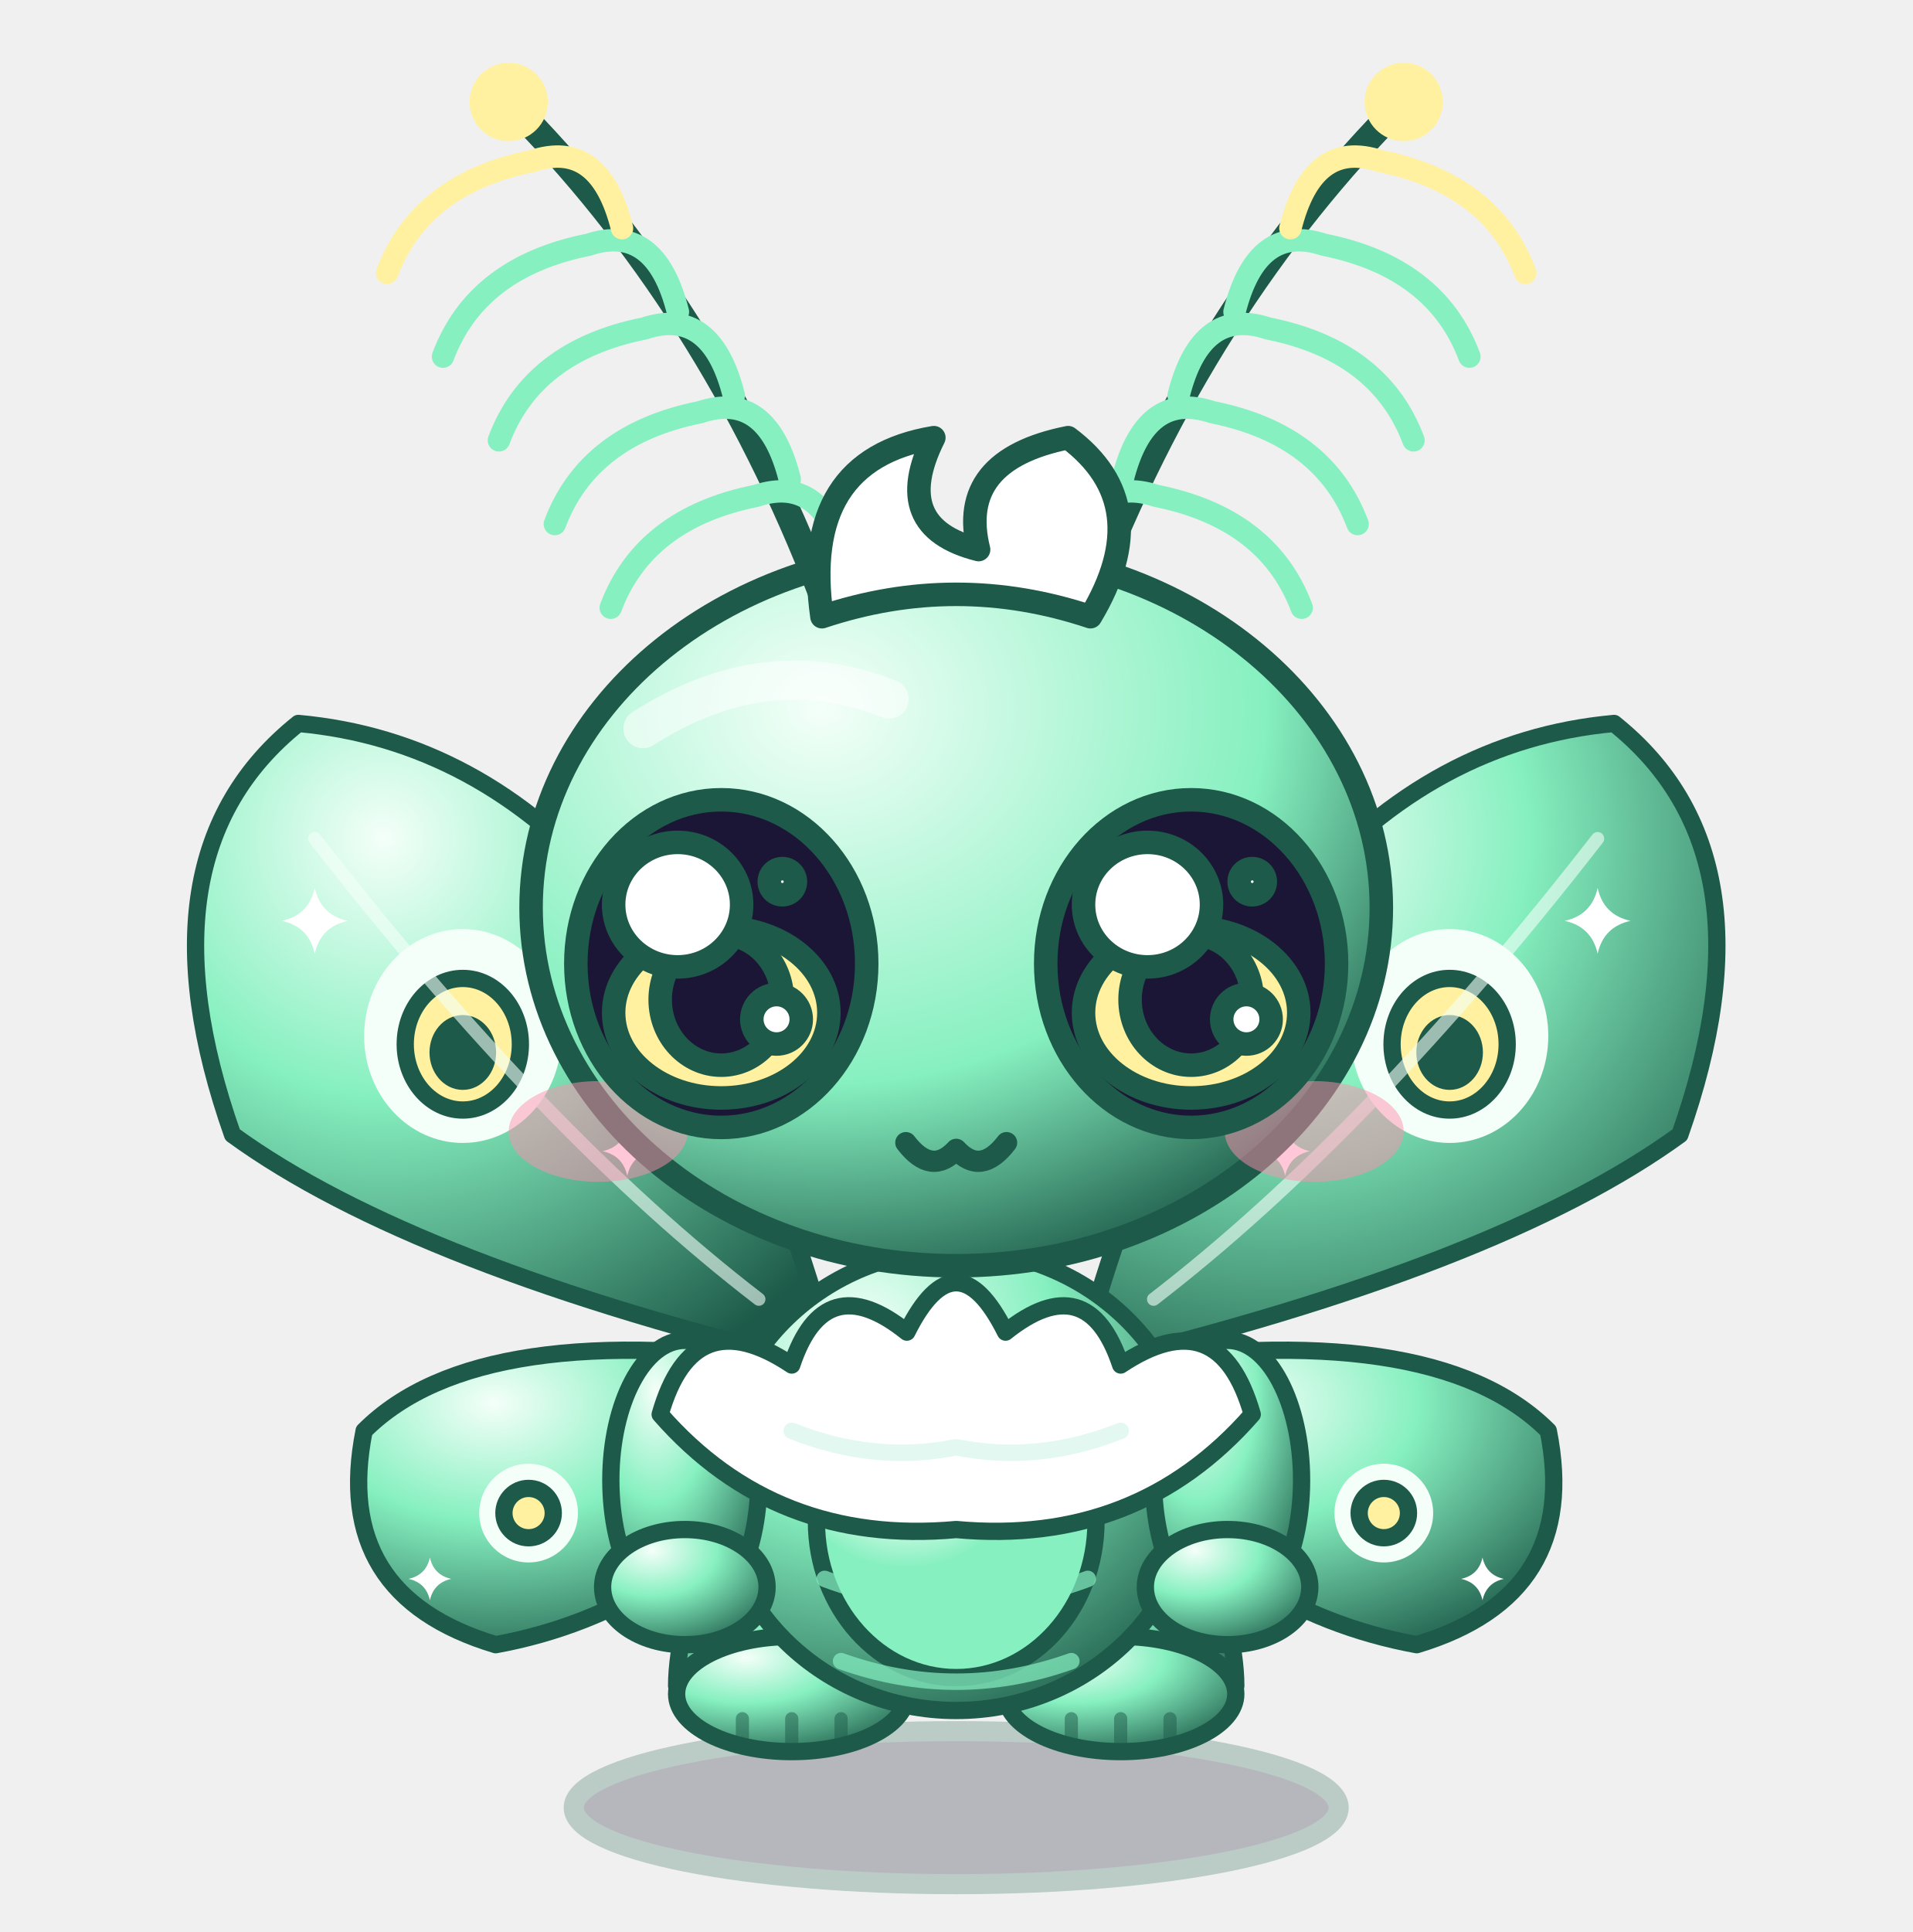
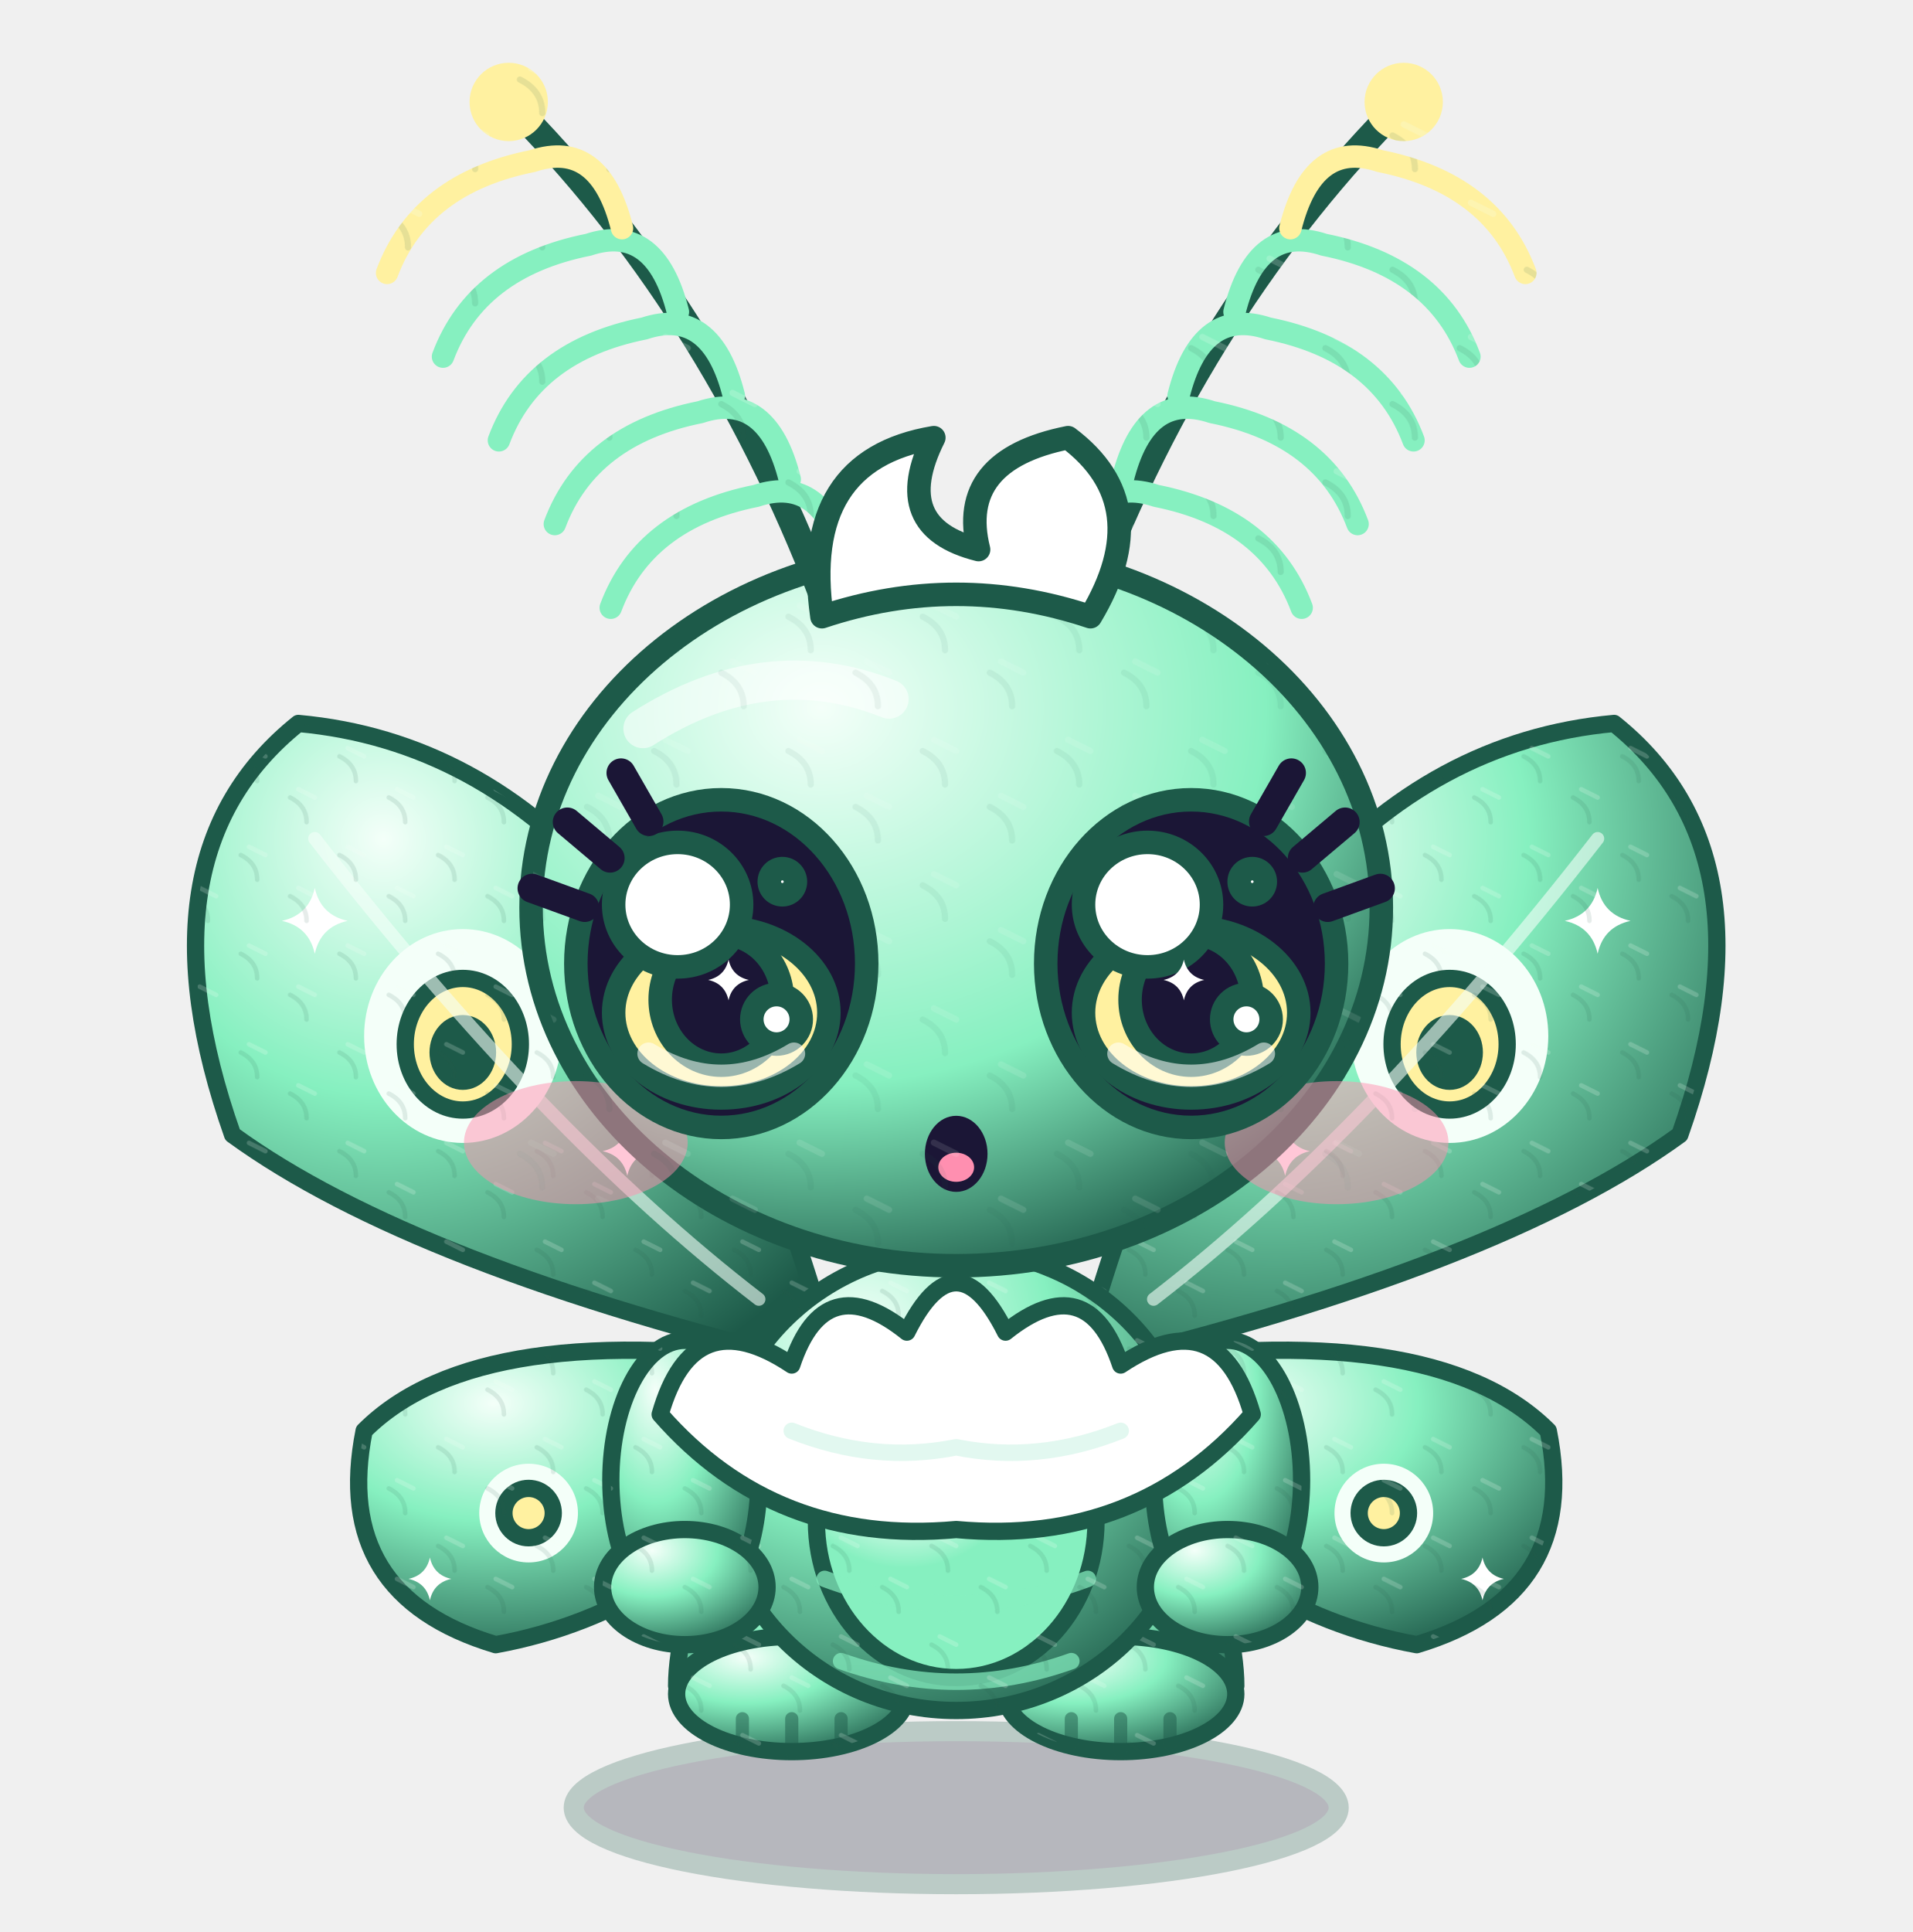
<svg xmlns="http://www.w3.org/2000/svg" viewBox="0 -12 200 202">
  <defs>
    <radialGradient id="lumoth-down-body" cx="30%" cy="18%" r="95%">
      <stop stop-color="#f4fff9" />
      <stop offset=".42" stop-color="#86f0c0" />
      <stop offset="1" stop-color="#1d5a49" />
    </radialGradient>
    <radialGradient id="lumoth-down-face" cx="34%" cy="22%" r="85%">
      <stop stop-color="#f4fff9" />
      <stop offset=".62" stop-color="#86f0c0" />
      <stop offset="1" stop-color="#1d5a49" />
    </radialGradient>
    <radialGradient id="lumoth-down-pearl" cx="32%" cy="15%">
      <stop stop-color="#ffffff" />
      <stop offset=".55" stop-color="#f4fff9" />
      <stop offset="1" stop-color="#86f0c0" />
    </radialGradient>
    <linearGradient id="lumoth-down-jewel" x2=".8" y2="1">
      <stop stop-color="#ffffff" />
      <stop offset=".3" stop-color="#fff1a0" />
      <stop offset="1" stop-color="#86f0c0" />
    </linearGradient>
    <radialGradient id="lumoth-down-shine">
      <stop stop-color="#ffffff" />
      <stop offset=".35" stop-color="#fff1a0" />
      <stop offset="1" stop-color="#fff1a0" stop-opacity="0" />
    </radialGradient>
+   </defs>
+   <defs>
+     <pattern id="lumoth-down-surface" width="12" height="12" patternUnits="userSpaceOnUse">
+       <g fill="none" stroke-width=".55" stroke-linecap="round">
+         <path d="M1 2q2 1 2 3M7 7q2 1 2 3" stroke="#1d5a49" opacity=".16" />
+         <path d="M2 1l2 1M8 6l2 1" stroke="#f4fff9" opacity=".27" />
+       </g>
+     </pattern>
+     <mask id="lumoth-down-surface-wings" style="mask-type:alpha" maskUnits="userSpaceOnUse" x="-40" y="-60" width="280" height="280">
+       <path d="M84 120Q64 50 20 46Q0 62 12 96Q34 112 84 124Z" fill="url(#lumoth-down-body)" />
+       <path d="M82 124Q42 118 28 132Q24 152 44 158Q66 154 82 134Z" fill="url(#lumoth-down-body)" />
+       <ellipse cx="40" cy="84" rx="12" ry="13" fill="#f4fff9" stroke="none" />
+       <ellipse cx="40" cy="85" rx="7" ry="8" fill="#fff1a0" />
+       <ellipse cx="40" cy="86" rx="3" ry="3.5" fill="#1d5a49" />
+       <ellipse cx="48" cy="142" rx="6" ry="6" fill="#f4fff9" stroke="none" />
+       <ellipse cx="48" cy="142" rx="3" ry="3" fill="#fff1a0" />
+       <path d="M76 116Q50 96 22 60" fill="none" stroke="#f4fff9" stroke-width="1.6" stroke-linecap="round" stroke-linejoin="round" opacity="0.6" />
+       <path d="M22 66Q22.72 69.28 26 70Q22.72 70.72 22 74Q21.28 70.72 18 70Q21.28 69.28 22 66Z" fill="#ffffff" stroke="none" />
+       <path d="M60 95Q60.54 97.46 63 98Q60.54 98.54 60 101Q59.46 98.54 57 98Q59.46 97.46 60 95Z" fill="#ffffff" stroke="none" />
+       <path d="M36 147.4Q36.468 149.532 38.6 150Q36.468 150.468 36 152.6Q35.532 150.468 33.4 150Q35.532 149.532 36 147.4Z" fill="#ffffff" stroke="none" />
+       <path d="M116 120Q136 50 180 46Q200 62 188 96Q166 112 116 124Z" fill="url(#lumoth-down-body)" />
+       <path d="M118 124Q158 118 172 132Q176 152 156 158Q134 154 118 134Z" fill="url(#lumoth-down-body)" />
+       <ellipse cx="160" cy="84" rx="12" ry="13" fill="#f4fff9" stroke="none" />
+       <ellipse cx="160" cy="85" rx="7" ry="8" fill="#fff1a0" />
+       <ellipse cx="160" cy="86" rx="3" ry="3.5" fill="#1d5a49" />
+       <ellipse cx="152" cy="142" rx="6" ry="6" fill="#f4fff9" stroke="none" />
+       <ellipse cx="152" cy="142" rx="3" ry="3" fill="#fff1a0" />
+       <path d="M124 116Q150 96 178 60" fill="none" stroke="#f4fff9" stroke-width="1.6" stroke-linecap="round" stroke-linejoin="round" opacity="0.6" />
+       <path d="M178 66Q178.72 69.28 182 70Q178.72 70.72 178 74Q177.28 70.72 174 70Q177.28 69.28 178 66Z" fill="#ffffff" stroke="none" />
+       <path d="M140 95Q140.54 97.46 143 98Q140.54 98.54 140 101Q139.46 98.54 137 98Q139.46 97.46 140 95Z" fill="#ffffff" stroke="none" />
+       <path d="M164 147.4Q164.468 149.532 166.6 150Q164.468 150.468 164 152.6Q163.532 150.468 161.4 150Q163.532 149.532 164 147.4Z" fill="#ffffff" stroke="none" />
+     </mask>
+     <mask id="lumoth-down-surface-legL" style="mask-type:alpha" maskUnits="userSpaceOnUse" x="-40" y="-60" width="280" height="280">
+       <path d="M71 142Q66 156 66 163Q80 172 94 163Q94 156 89 142Z" fill="url(#lumoth-down-body)" />
+       <ellipse cx="80" cy="164" rx="14" ry="7" fill="url(#lumoth-down-body)" />
+       <path d="M74 167V170M80 167V171M86 167V170" stroke="#1d5a49" stroke-width="1.6" opacity=".5" />
+     </mask>
+     <mask id="lumoth-down-surface-legR" style="mask-type:alpha" maskUnits="userSpaceOnUse" x="-40" y="-60" width="280" height="280">
+       <path d="M111 142Q106 156 106 163Q120 172 134 163Q134 156 129 142Z" fill="url(#lumoth-down-body)" />
+       <ellipse cx="120" cy="164" rx="14" ry="7" fill="url(#lumoth-down-body)" />
+       <path d="M114 167V170M120 167V171M126 167V170" stroke="#1d5a49" stroke-width="1.6" opacity=".5" />
+     </mask>
+     <mask id="lumoth-down-surface-body" style="mask-type:alpha" maskUnits="userSpaceOnUse" x="-40" y="-60" width="280" height="280">
+       <ellipse cx="100" cy="138" rx="29" ry="28" fill="url(#lumoth-down-body)" />
+       <ellipse cx="100" cy="143" rx="17" ry="19" fill="url(#lumoth-down-pearl)" />
+       <path d="M84 150Q100 156 116 150M86 160Q100 165 114 160" fill="none" stroke="#86f0c0" stroke-width="2" stroke-linecap="round" stroke-linejoin="round" opacity="0.7" />
+     </mask>
+     <mask id="lumoth-down-surface-armL" style="mask-type:alpha" maskUnits="userSpaceOnUse" x="-40" y="-60" width="280" height="280">
+       <ellipse cx="67" cy="138" rx="9" ry="17" fill="url(#lumoth-down-body)" />
+       <ellipse cx="67" cy="151" rx="10" ry="7" fill="url(#lumoth-down-body)" />
+     </mask>
+     <mask id="lumoth-down-surface-armR" style="mask-type:alpha" maskUnits="userSpaceOnUse" x="-40" y="-60" width="280" height="280">
+       <ellipse cx="133" cy="138" rx="9" ry="17" fill="url(#lumoth-down-body)" />
+       <ellipse cx="133" cy="151" rx="10" ry="7" fill="url(#lumoth-down-body)" />
+     </mask>
+     <mask id="lumoth-down-surface-head" style="mask-type:alpha" maskUnits="userSpaceOnUse" x="-40" y="-60" width="280" height="280">
+       <ellipse cx="100" cy="88" rx="38" ry="32" fill="url(#lumoth-down-face)" />
+       <path d="M72 72Q83 64.96 94 69.36" stroke="#ffffff" stroke-width="3.5" stroke-linecap="round" opacity=".55" fill="none" />
+       <ellipse cx="100" cy="110" rx="2.8" ry="3.4" fill="#1b1636" stroke="none" />
+       <ellipse cx="100" cy="111.2" rx="1.6" ry="1.3" fill="#ff8fb0" stroke="none" />
+       <ellipse cx="66" cy="109" rx="10" ry="5.5" fill="#ff8fb0" opacity=".5" stroke="none" />
+       <ellipse cx="134" cy="109" rx="10" ry="5.5" fill="#ff8fb0" opacity=".5" stroke="none" />
+     </mask>
+     <mask id="lumoth-down-surface-ears" style="mask-type:alpha" maskUnits="userSpaceOnUse" x="-40" y="-60" width="280" height="280">
+       <path d="M88 60Q78 34 60 16" fill="none" stroke="#1d5a49" stroke-width="2.4" stroke-linecap="round" stroke-linejoin="round" />
+       <path d="M82.12 51.2Q72.12 53.2 69.12 61.2M82.12 51.2Q88.12 49.2 90.12 57.2" fill="none" stroke="#86f0c0" stroke-width="2" stroke-linecap="round" stroke-linejoin="round" />
+       <path d="M77.122 43.72Q67.122 45.72 64.122 53.72M77.122 43.72Q83.122 41.72 85.122 49.72" fill="none" stroke="#86f0c0" stroke-width="2" stroke-linecap="round" stroke-linejoin="round" />
+       <path d="M72.124 36.24Q62.124 38.24 59.124 46.24M72.124 36.24Q78.124 34.24 80.124 42.24" fill="none" stroke="#86f0c0" stroke-width="2" stroke-linecap="round" stroke-linejoin="round" />
+       <path d="M67.126 28.76Q57.126 30.76 54.126 38.76M67.126 28.76Q73.126 26.76 75.126 34.76" fill="none" stroke="#86f0c0" stroke-width="2" stroke-linecap="round" stroke-linejoin="round" />
+       <path d="M62.128 21.28Q52.128 23.28 49.128 31.28M62.128 21.28Q68.128 19.28 70.128 27.28" fill="none" stroke="#fff1a0" stroke-width="2" stroke-linecap="round" stroke-linejoin="round" />
+       <circle cx="60" cy="16" r="3.5" fill="#fff1a0" stroke="none" />
+       <path d="M112 60Q122 34 140 16" fill="none" stroke="#1d5a49" stroke-width="2.4" stroke-linecap="round" stroke-linejoin="round" />
+       <path d="M117.88 51.2Q127.88 53.2 130.88 61.2M117.88 51.2Q111.88 49.2 109.88 57.2" fill="none" stroke="#86f0c0" stroke-width="2" stroke-linecap="round" stroke-linejoin="round" />
+       <path d="M122.878 43.72Q132.878 45.72 135.878 53.72M122.878 43.72Q116.878 41.72 114.878 49.72" fill="none" stroke="#86f0c0" stroke-width="2" stroke-linecap="round" stroke-linejoin="round" />
+       <path d="M127.876 36.24Q137.876 38.24 140.876 46.24M127.876 36.24Q121.876 34.24 119.876 42.24" fill="none" stroke="#86f0c0" stroke-width="2" stroke-linecap="round" stroke-linejoin="round" />
+       <path d="M132.874 28.76Q142.874 30.76 145.874 38.76M132.874 28.76Q126.874 26.76 124.874 34.76" fill="none" stroke="#86f0c0" stroke-width="2" stroke-linecap="round" stroke-linejoin="round" />
+       <path d="M137.872 21.28Q147.872 23.28 150.872 31.28M137.872 21.28Q131.872 19.28 129.872 27.28" fill="none" stroke="#fff1a0" stroke-width="2" stroke-linecap="round" stroke-linejoin="round" />
+       <circle cx="140" cy="16" r="3.5" fill="#fff1a0" stroke="none" />
+     </mask>
  </defs>
  <g stroke="#1d5a49" stroke-width="2.1" stroke-linejoin="round" stroke-linecap="round">
    <ellipse class="fighter-shadow" cx="100" cy="177" rx="40" ry="8" fill="#060d24" opacity=".25" />
    <g class="fighter-character">
      <g class="fighter-tail" />
      <g class="fighter-wings">
        <g transform="matrix(0.86 0 0 0.86 14 24.08)">
          <path d="M84 120Q64 50 20 46Q0 62 12 96Q34 112 84 124Z" fill="url(#lumoth-down-body)" />
          <path d="M82 124Q42 118 28 132Q24 152 44 158Q66 154 82 134Z" fill="url(#lumoth-down-body)" />
          <ellipse cx="40" cy="84" rx="12" ry="13" fill="#f4fff9" stroke="none" />
          <ellipse cx="40" cy="85" rx="7" ry="8" fill="#fff1a0" />
          <ellipse cx="40" cy="86" rx="3" ry="3.5" fill="#1d5a49" />
          <ellipse cx="48" cy="142" rx="6" ry="6" fill="#f4fff9" stroke="none" />
          <ellipse cx="48" cy="142" rx="3" ry="3" fill="#fff1a0" />
          <path d="M76 116Q50 96 22 60" fill="none" stroke="#f4fff9" stroke-width="1.6" stroke-linecap="round" stroke-linejoin="round" opacity="0.6" />
          <path d="M22 66Q22.72 69.28 26 70Q22.72 70.72 22 74Q21.28 70.72 18 70Q21.28 69.28 22 66Z" fill="#ffffff" stroke="none" />
          <path d="M60 95Q60.54 97.46 63 98Q60.54 98.54 60 101Q59.46 98.54 57 98Q59.46 97.46 60 95Z" fill="#ffffff" stroke="none" />
          <path d="M36 147.4Q36.468 149.532 38.6 150Q36.468 150.468 36 152.6Q35.532 150.468 33.4 150Q35.532 149.532 36 147.4Z" fill="#ffffff" stroke="none" />
          <path d="M116 120Q136 50 180 46Q200 62 188 96Q166 112 116 124Z" fill="url(#lumoth-down-body)" />
          <path d="M118 124Q158 118 172 132Q176 152 156 158Q134 154 118 134Z" fill="url(#lumoth-down-body)" />
          <ellipse cx="160" cy="84" rx="12" ry="13" fill="#f4fff9" stroke="none" />
          <ellipse cx="160" cy="85" rx="7" ry="8" fill="#fff1a0" />
          <ellipse cx="160" cy="86" rx="3" ry="3.5" fill="#1d5a49" />
          <ellipse cx="152" cy="142" rx="6" ry="6" fill="#f4fff9" stroke="none" />
          <ellipse cx="152" cy="142" rx="3" ry="3" fill="#fff1a0" />
          <path d="M124 116Q150 96 178 60" fill="none" stroke="#f4fff9" stroke-width="1.6" stroke-linecap="round" stroke-linejoin="round" opacity="0.6" />
          <path d="M178 66Q178.72 69.28 182 70Q178.72 70.72 178 74Q177.28 70.72 174 70Q177.28 69.28 178 66Z" fill="#ffffff" stroke="none" />
          <path d="M140 95Q140.54 97.46 143 98Q140.54 98.54 140 101Q139.46 98.54 137 98Q139.46 97.46 140 95Z" fill="#ffffff" stroke="none" />
          <path d="M164 147.4Q164.468 149.532 166.6 150Q164.468 150.468 164 152.6Q163.532 150.468 161.4 150Q163.532 149.532 164 147.4Z" fill="#ffffff" stroke="none" />
+           <g class="champion-material" mask="url(#lumoth-down-surface-wings)" stroke="none" opacity="0.72">
+             <path fill="url(#lumoth-down-surface)" d="M-40-60H240V220H-40Z" />
+           </g>
        </g>
      </g>
      <g class="fighter-legL">
        <g transform="matrix(0.86 0 0 0.86 14 24.08)">
          <path d="M71 142Q66 156 66 163Q80 172 94 163Q94 156 89 142Z" fill="url(#lumoth-down-body)" />
          <ellipse cx="80" cy="164" rx="14" ry="7" fill="url(#lumoth-down-body)" />
          <path d="M74 167V170M80 167V171M86 167V170" stroke="#1d5a49" stroke-width="1.6" opacity=".5" />
+           <g class="champion-material" mask="url(#lumoth-down-surface-legL)" stroke="none" opacity="0.72">
+             <path fill="url(#lumoth-down-surface)" d="M-40-60H240V220H-40Z" />
+           </g>
        </g>
      </g>
      <g class="fighter-legR">
        <g transform="matrix(0.86 0 0 0.86 14 24.08)">
          <path d="M111 142Q106 156 106 163Q120 172 134 163Q134 156 129 142Z" fill="url(#lumoth-down-body)" />
          <ellipse cx="120" cy="164" rx="14" ry="7" fill="url(#lumoth-down-body)" />
          <path d="M114 167V170M120 167V171M126 167V170" stroke="#1d5a49" stroke-width="1.6" opacity=".5" />
+           <g class="champion-material" mask="url(#lumoth-down-surface-legR)" stroke="none" opacity="0.72">
+             <path fill="url(#lumoth-down-surface)" d="M-40-60H240V220H-40Z" />
+           </g>
        </g>
      </g>
      <g class="fighter-torso">
        <g transform="matrix(0.86 0 0 0.86 14 24.08)">
          <ellipse cx="100" cy="138" rx="29" ry="28" fill="url(#lumoth-down-body)" />
          <ellipse cx="100" cy="143" rx="17" ry="19" fill="url(#lumoth-down-pearl)" />
          <path d="M84 150Q100 156 116 150M86 160Q100 165 114 160" fill="none" stroke="#86f0c0" stroke-width="2" stroke-linecap="round" stroke-linejoin="round" opacity="0.7" />
+           <g class="champion-material" mask="url(#lumoth-down-surface-body)" stroke="none" opacity="0.72">
+             <path fill="url(#lumoth-down-surface)" d="M-40-60H240V220H-40Z" />
+           </g>
+           <g class="crag-cracks" display="none" fill="none" stroke-linecap="round" stroke-linejoin="round">
+             <path d="M88 127l6 7-3 6 7 8M113 131l-5 7 4 7" stroke="#ff9a2e" stroke-width="4.5" opacity=".35" />
+             <path d="M88 127l6 7-3 6 7 8M113 131l-5 7 4 7" stroke="#ffcf7a" stroke-width="1.7" />
+           </g>
        </g>
      </g>
      <g class="fighter-armL">
        <g transform="matrix(0.86 0 0 0.86 14 24.08)">
          <ellipse cx="67" cy="138" rx="9" ry="17" fill="url(#lumoth-down-body)" />
          <ellipse cx="67" cy="151" rx="10" ry="7" fill="url(#lumoth-down-body)" />
+           <g class="champion-material" mask="url(#lumoth-down-surface-armL)" stroke="none" opacity="0.72">
+             <path fill="url(#lumoth-down-surface)" d="M-40-60H240V220H-40Z" />
+           </g>
        </g>
      </g>
      <g class="fighter-armR">
        <g transform="matrix(0.86 0 0 0.86 14 24.08)">
          <ellipse cx="133" cy="138" rx="9" ry="17" fill="url(#lumoth-down-body)" />
          <ellipse cx="133" cy="151" rx="10" ry="7" fill="url(#lumoth-down-body)" />
+           <g class="champion-material" mask="url(#lumoth-down-surface-armR)" stroke="none" opacity="0.72">
+             <path fill="url(#lumoth-down-surface)" d="M-40-60H240V220H-40Z" />
+           </g>
        </g>
      </g>
      <g class="fighter-face">
        <g class="fighter-head">
          <g transform="matrix(1.17 0 0 1.17 -17 -20.06)">
            <ellipse cx="100" cy="88" rx="38" ry="32" fill="url(#lumoth-down-face)" />
            <path d="M72 72Q83 64.96 94 69.36" stroke="#ffffff" stroke-width="3.5" stroke-linecap="round" opacity=".55" fill="none" />
-             <path d="M95.5 109Q97.8 112 100 109.6Q102.2 112 104.5 109" stroke="#1d5a49" stroke-width="1.9" fill="none" stroke-linecap="round" />
-             <ellipse cx="68" cy="108" rx="8" ry="4.5" fill="#ff8fb0" opacity=".5" stroke="none" />
-             <ellipse cx="132" cy="108" rx="8" ry="4.5" fill="#ff8fb0" opacity=".5" stroke="none" />
+             <ellipse cx="100" cy="110" rx="2.8" ry="3.4" fill="#1b1636" stroke="none" />
+             <ellipse cx="100" cy="111.2" rx="1.6" ry="1.3" fill="#ff8fb0" stroke="none" />
+             <ellipse cx="66" cy="109" rx="10" ry="5.5" fill="#ff8fb0" opacity=".5" stroke="none" />
+             <ellipse cx="134" cy="109" rx="10" ry="5.5" fill="#ff8fb0" opacity=".5" stroke="none" />
+             <g class="champion-material" mask="url(#lumoth-down-surface-head)" stroke="none" opacity="0.42">
+               <path fill="url(#lumoth-down-surface)" d="M-40-60H240V220H-40Z" />
+             </g>
+             <g class="crag-cracks" display="none" fill="none" stroke-linecap="round" stroke-linejoin="round">
+               <path d="M84 64l5 6-2 5 6 4M117 63l-4 6 3 5" stroke="#ff9a2e" stroke-width="4.5" opacity=".35" />
+               <path d="M84 64l5 6-2 5 6 4M117 63l-4 6 3 5" stroke="#ffcf7a" stroke-width="1.7" />
+             </g>
          </g>
        </g>
        <g class="fighter-ears">
          <g transform="matrix(1.17 0 0 1.17 -17 -20.06)">
            <path d="M88 60Q78 34 60 16" fill="none" stroke="#1d5a49" stroke-width="2.4" stroke-linecap="round" stroke-linejoin="round" />
            <path d="M82.12 51.2Q72.12 53.2 69.12 61.2M82.12 51.2Q88.12 49.2 90.12 57.2" fill="none" stroke="#86f0c0" stroke-width="2" stroke-linecap="round" stroke-linejoin="round" />
            <path d="M77.122 43.72Q67.122 45.72 64.122 53.72M77.122 43.72Q83.122 41.72 85.122 49.72" fill="none" stroke="#86f0c0" stroke-width="2" stroke-linecap="round" stroke-linejoin="round" />
            <path d="M72.124 36.24Q62.124 38.24 59.124 46.24M72.124 36.24Q78.124 34.24 80.124 42.24" fill="none" stroke="#86f0c0" stroke-width="2" stroke-linecap="round" stroke-linejoin="round" />
            <path d="M67.126 28.76Q57.126 30.76 54.126 38.76M67.126 28.76Q73.126 26.76 75.126 34.76" fill="none" stroke="#86f0c0" stroke-width="2" stroke-linecap="round" stroke-linejoin="round" />
            <path d="M62.128 21.28Q52.128 23.28 49.128 31.28M62.128 21.28Q68.128 19.28 70.128 27.28" fill="none" stroke="#fff1a0" stroke-width="2" stroke-linecap="round" stroke-linejoin="round" />
            <circle cx="60" cy="16" r="3.5" fill="#fff1a0" stroke="none" />
            <path d="M112 60Q122 34 140 16" fill="none" stroke="#1d5a49" stroke-width="2.4" stroke-linecap="round" stroke-linejoin="round" />
            <path d="M117.88 51.2Q127.88 53.2 130.88 61.2M117.88 51.2Q111.88 49.2 109.88 57.2" fill="none" stroke="#86f0c0" stroke-width="2" stroke-linecap="round" stroke-linejoin="round" />
            <path d="M122.878 43.72Q132.878 45.72 135.878 53.72M122.878 43.72Q116.878 41.72 114.878 49.72" fill="none" stroke="#86f0c0" stroke-width="2" stroke-linecap="round" stroke-linejoin="round" />
            <path d="M127.876 36.24Q137.876 38.24 140.876 46.24M127.876 36.24Q121.876 34.24 119.876 42.24" fill="none" stroke="#86f0c0" stroke-width="2" stroke-linecap="round" stroke-linejoin="round" />
            <path d="M132.874 28.76Q142.874 30.76 145.874 38.76M132.874 28.76Q126.874 26.76 124.874 34.76" fill="none" stroke="#86f0c0" stroke-width="2" stroke-linecap="round" stroke-linejoin="round" />
            <path d="M137.872 21.28Q147.872 23.28 150.872 31.28M137.872 21.28Q131.872 19.28 129.872 27.28" fill="none" stroke="#fff1a0" stroke-width="2" stroke-linecap="round" stroke-linejoin="round" />
            <circle cx="140" cy="16" r="3.5" fill="#fff1a0" stroke="none" />
+             <g class="champion-material" mask="url(#lumoth-down-surface-ears)" stroke="none" opacity="0.72">
+               <path fill="url(#lumoth-down-surface)" d="M-40-60H240V220H-40Z" />
+             </g>
          </g>
        </g>
        <g class="fighter-eyes">
          <g transform="matrix(1.17 0 0 1.17 -17 -20.06)">
            <ellipse cx="79" cy="93" rx="13" ry="14.64" fill="#1b1636" />
            <ellipse cx="79" cy="97.392" rx="9.62" ry="7.613" fill="#fff1a0" />
            <ellipse cx="79" cy="96.221" rx="5.46" ry="5.856" fill="#1b1636" />
            <ellipse cx="75.1" cy="87.73" rx="5.72" ry="5.563" fill="#ffffff" />
-             <circle cx="83.94" cy="97.978" r="2.21" fill="#fff" />
+             <circle cx="83.94" cy="97.98" r="2.21" fill="#fff" />
            <circle cx="84.46" cy="85.68" r="1.17" fill="#fff" />
+             <path d="M72.5 101.05Q79 105 85.5 101.05" stroke="#ffffff" stroke-width="2" opacity=".55" fill="none" stroke-linecap="round" />
+             <path d="M79.65 92.64Q79.978 94.132 81.47 94.46Q79.978 94.788 79.65 96.28Q79.322 94.788 77.83 94.46Q79.322 94.132 79.65 92.64Z" fill="#ffffff" stroke="none" />
+             <path d="M66.79 87.98l-4.7 -1.71M69.06 83.57l-3.82 -3.22M72.53 80.3l-2.49 -4.34" stroke="#1b1636" stroke-width="2.6" stroke-linecap="round" fill="none" />
            <ellipse cx="121" cy="93" rx="13" ry="14.64" fill="#1b1636" />
            <ellipse cx="121" cy="97.392" rx="9.62" ry="7.613" fill="#fff1a0" />
            <ellipse cx="121" cy="96.221" rx="5.46" ry="5.856" fill="#1b1636" />
            <ellipse cx="117.1" cy="87.73" rx="5.72" ry="5.563" fill="#ffffff" />
-             <circle cx="125.94" cy="97.978" r="2.21" fill="#fff" />
+             <circle cx="125.94" cy="97.98" r="2.21" fill="#fff" />
            <circle cx="126.46" cy="85.68" r="1.17" fill="#fff" />
+             <path d="M114.5 101.05Q121 105 127.5 101.05" stroke="#ffffff" stroke-width="2" opacity=".55" fill="none" stroke-linecap="round" />
+             <path d="M120.35 92.64Q120.678 94.132 122.17 94.46Q120.678 94.788 120.35 96.28Q120.022 94.788 118.53 94.46Q120.022 94.132 120.35 92.64Z" fill="#ffffff" stroke="none" />
+             <path d="M133.21 87.98l4.7 -1.71M130.94 83.57l3.82 -3.22M127.47 80.3l2.49 -4.34" stroke="#1b1636" stroke-width="2.6" stroke-linecap="round" fill="none" />
          </g>
        </g>
        <g class="fighter-flame">
          <g transform="matrix(1.17 0 0 1.17 -17 -20.06)">
            <path d="M88 62Q86 48 98 46Q94 54 102 56Q100 48 110 46Q118 52 112 62Q100 58 88 62Z" fill="#ffffff" />
          </g>
        </g>
      </g>
      <g class="fighter-scarf">
        <g transform="matrix(0.86 0 0 0.86 14 24.08)">
          <path d="M64 130Q68 116 80 124Q84 112 94 120Q100 108 106 120Q116 112 120 124Q132 116 136 130Q122 146 100 144Q78 146 64 130Z" fill="#ffffff" />
          <path d="M80 132Q90 136 100 134Q110 136 120 132" fill="none" stroke="#dff7ee" stroke-width="2" stroke-linecap="round" stroke-linejoin="round" opacity="0.9" />
        </g>
      </g>
    </g>
  </g>
</svg>
